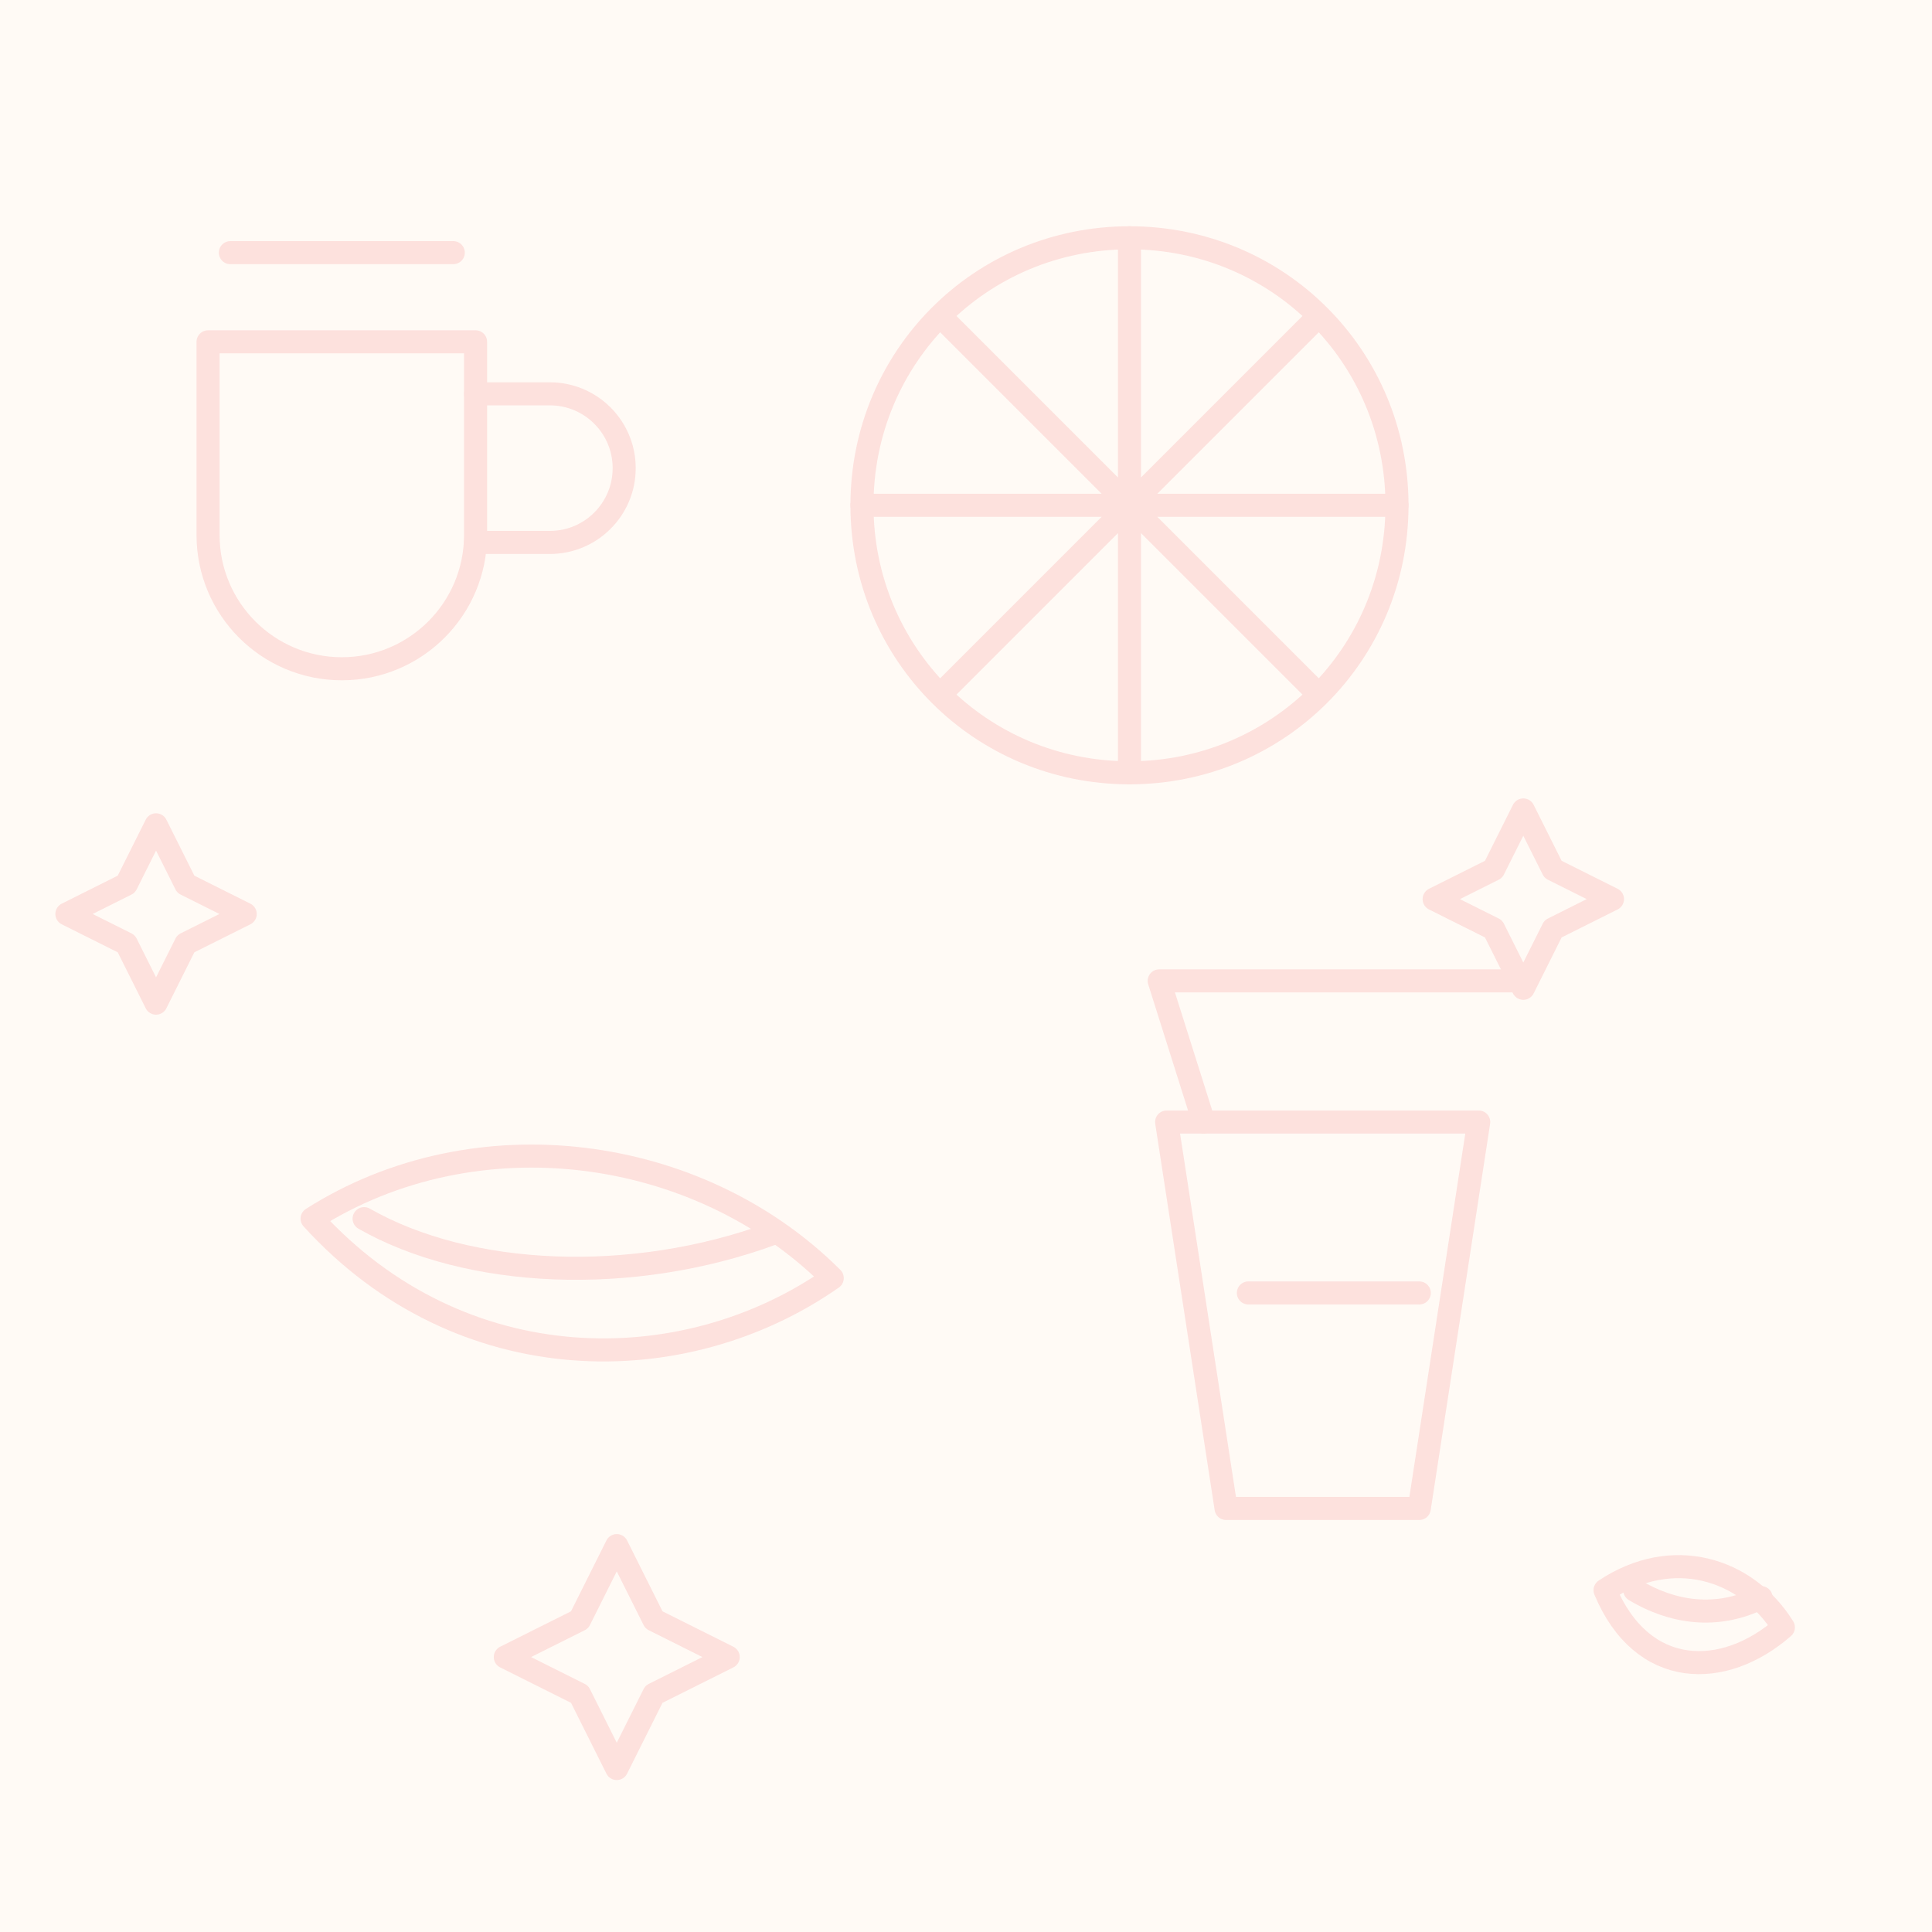
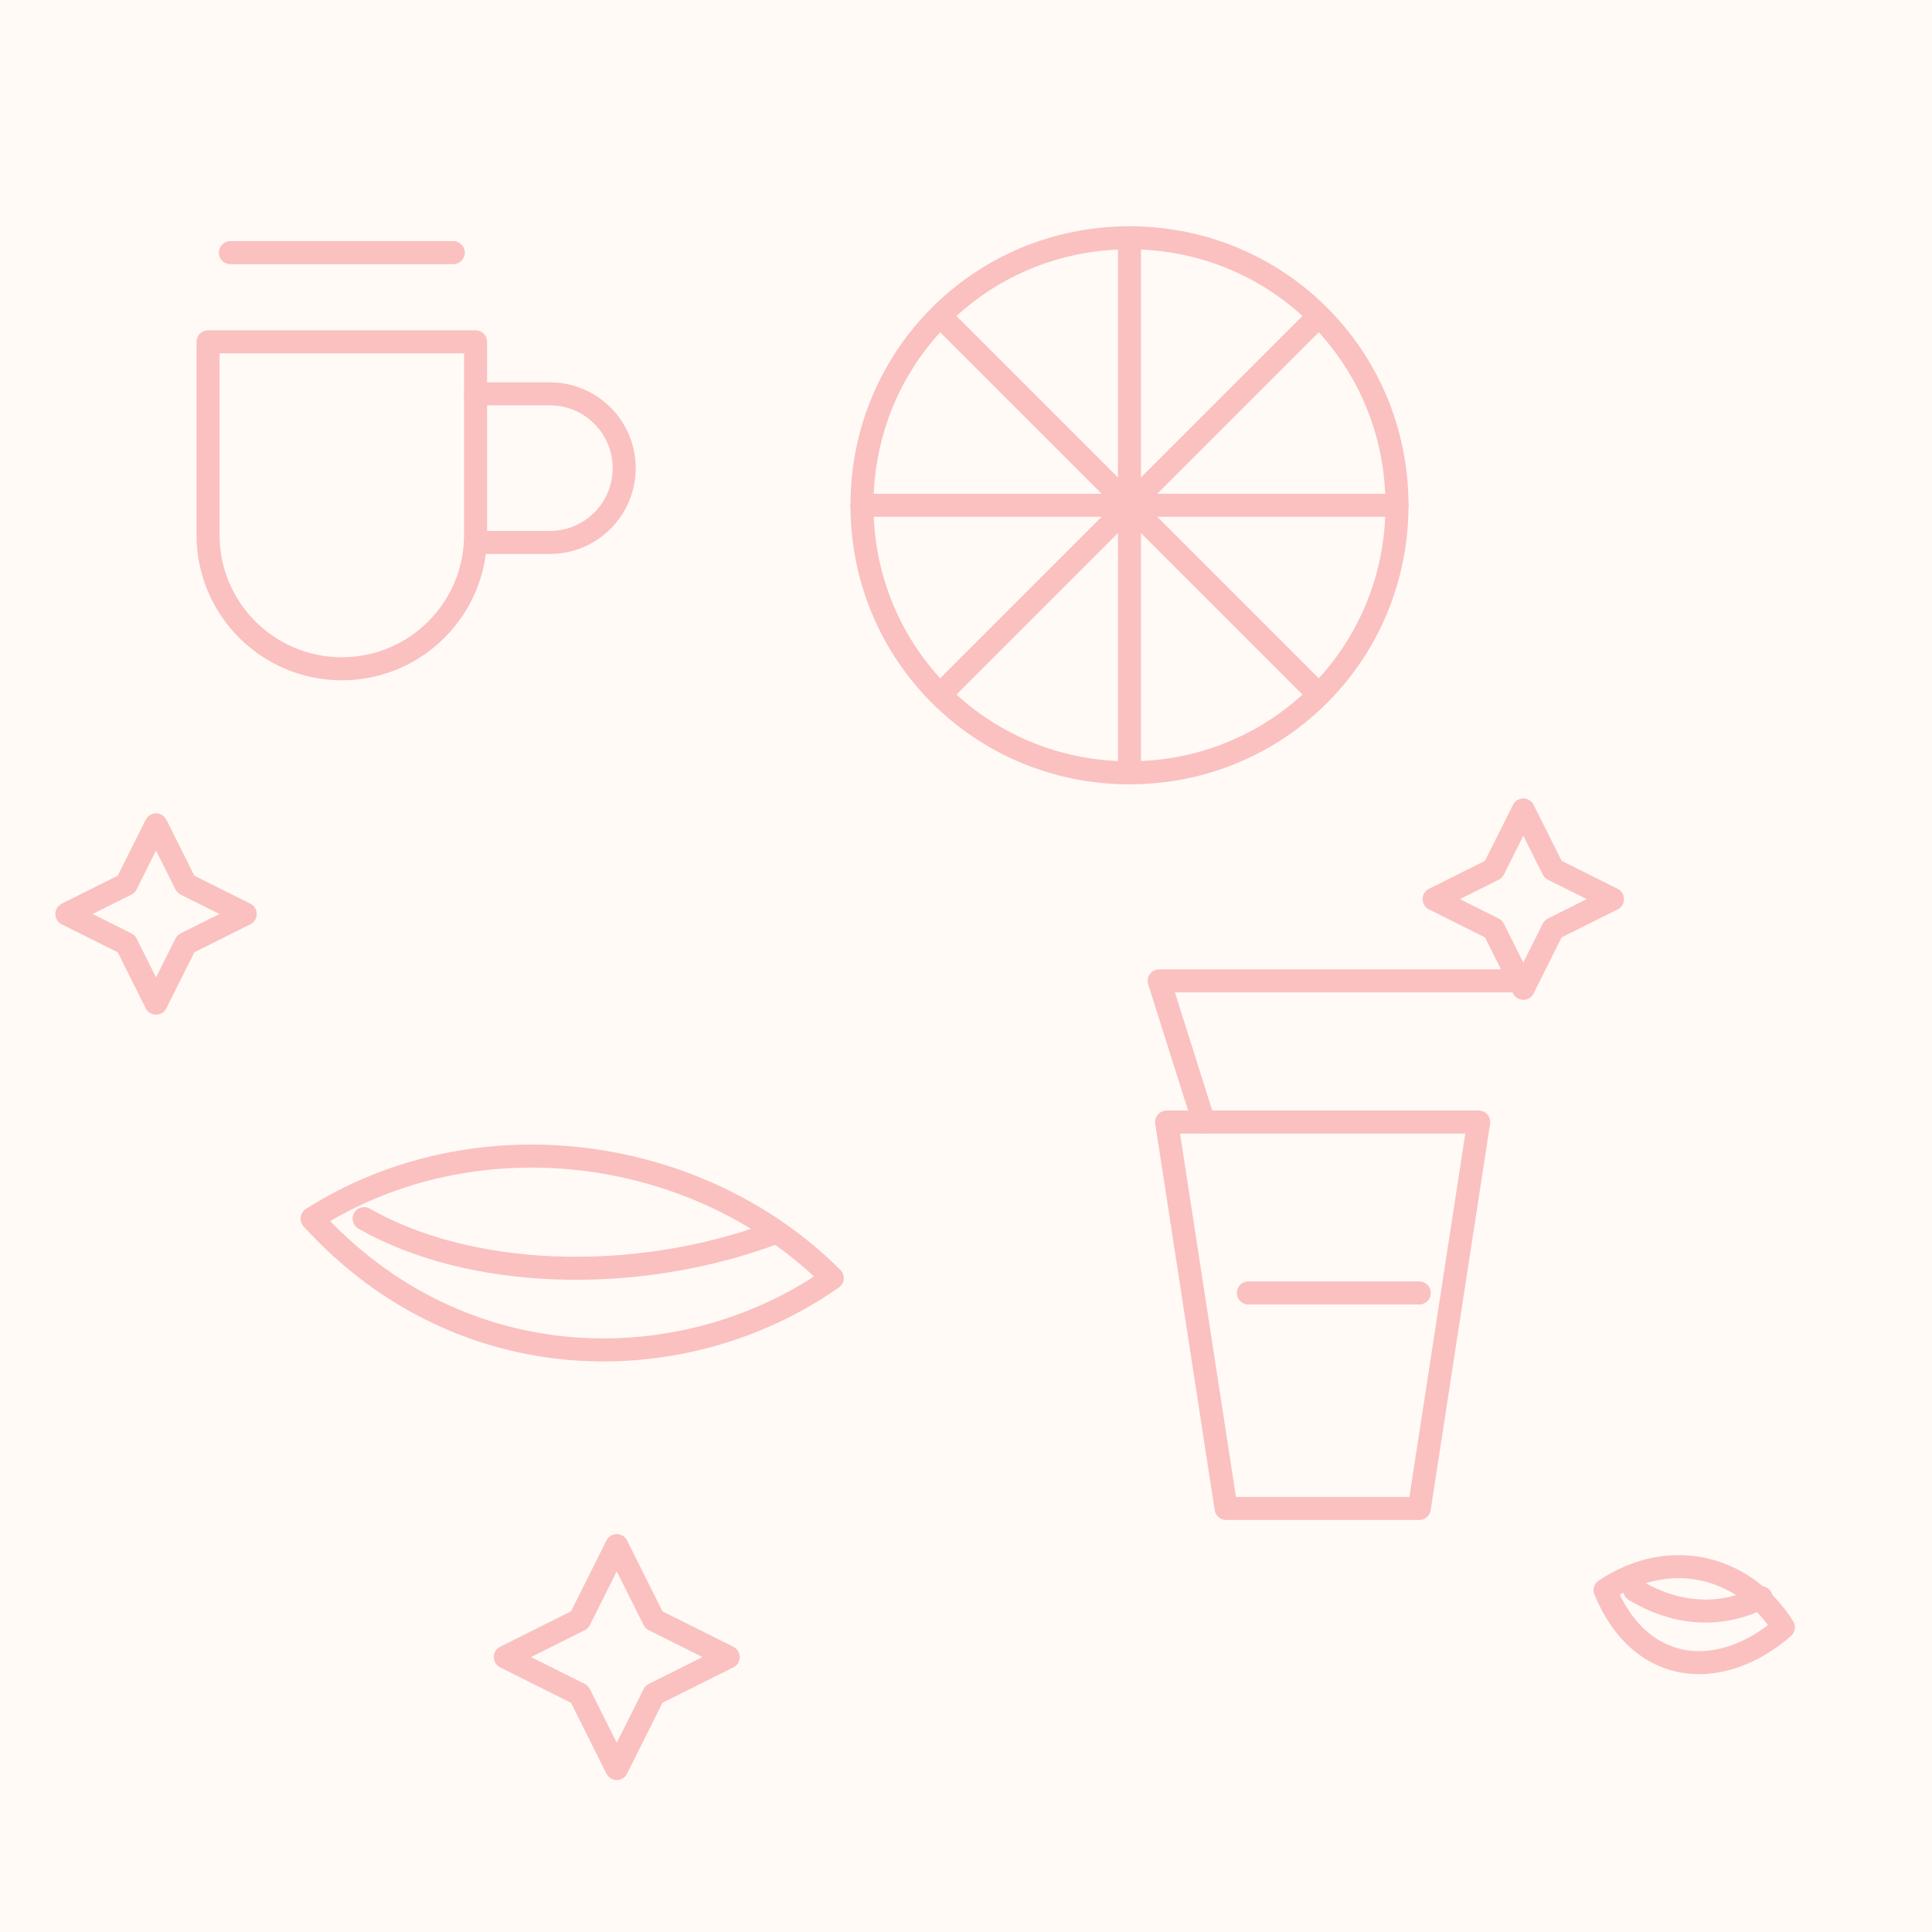
<svg xmlns="http://www.w3.org/2000/svg" width="260" height="260" viewBox="0 0 260 260">
  <rect width="260" height="260" fill="#fffaf5" />
-   <g fill="none" stroke="#ed1f27" stroke-width="3.1" stroke-linecap="round" stroke-linejoin="round" opacity="0.12">
+   <g fill="none" stroke="#ed1f27" stroke-width="3.1" stroke-linecap="round" stroke-linejoin="round" opacity="0.26">
    <path d="M28 46h36v26a18 18 0 0 1-18 18 18 18 0 0 1-18-18Z" />
    <path d="M64 53h10a10 10 0 0 1 0 20H64" />
    <path d="M31 34h30" />
    <path d="M152 32c20 0 36 16 36 36s-16 36-36 36-36-16-36-36 16-36 36-36Z" />
    <path d="M152 32v72M116 68h72M127 43l50 50M177 43l-50 50" />
    <path d="M42 164c22-14 52-10 70 8-20 14-50 14-70-8Z" />
    <path d="M49 164c14 8 36 9 55 2" />
    <path d="M157 151h42l-8 52h-26Z" />
    <path d="M162 151l-6-19h49" />
    <path d="M168 174h23" />
    <path d="M78 218l5-10 5 10 10 5-10 5-5 10-5-10-10-5Z" />
    <path d="M201 117l4-8 4 8 8 4-8 4-4 8-4-8-8-4Z" />
    <path d="M216 214c9-6 19-3 24 5-8 7-19 7-24-5Z" />
    <path d="M220 214c5 3 11 4 17 1" />
    <path d="M17 119l4-8 4 8 8 4-8 4-4 8-4-8-8-4Z" />
  </g>
</svg>
